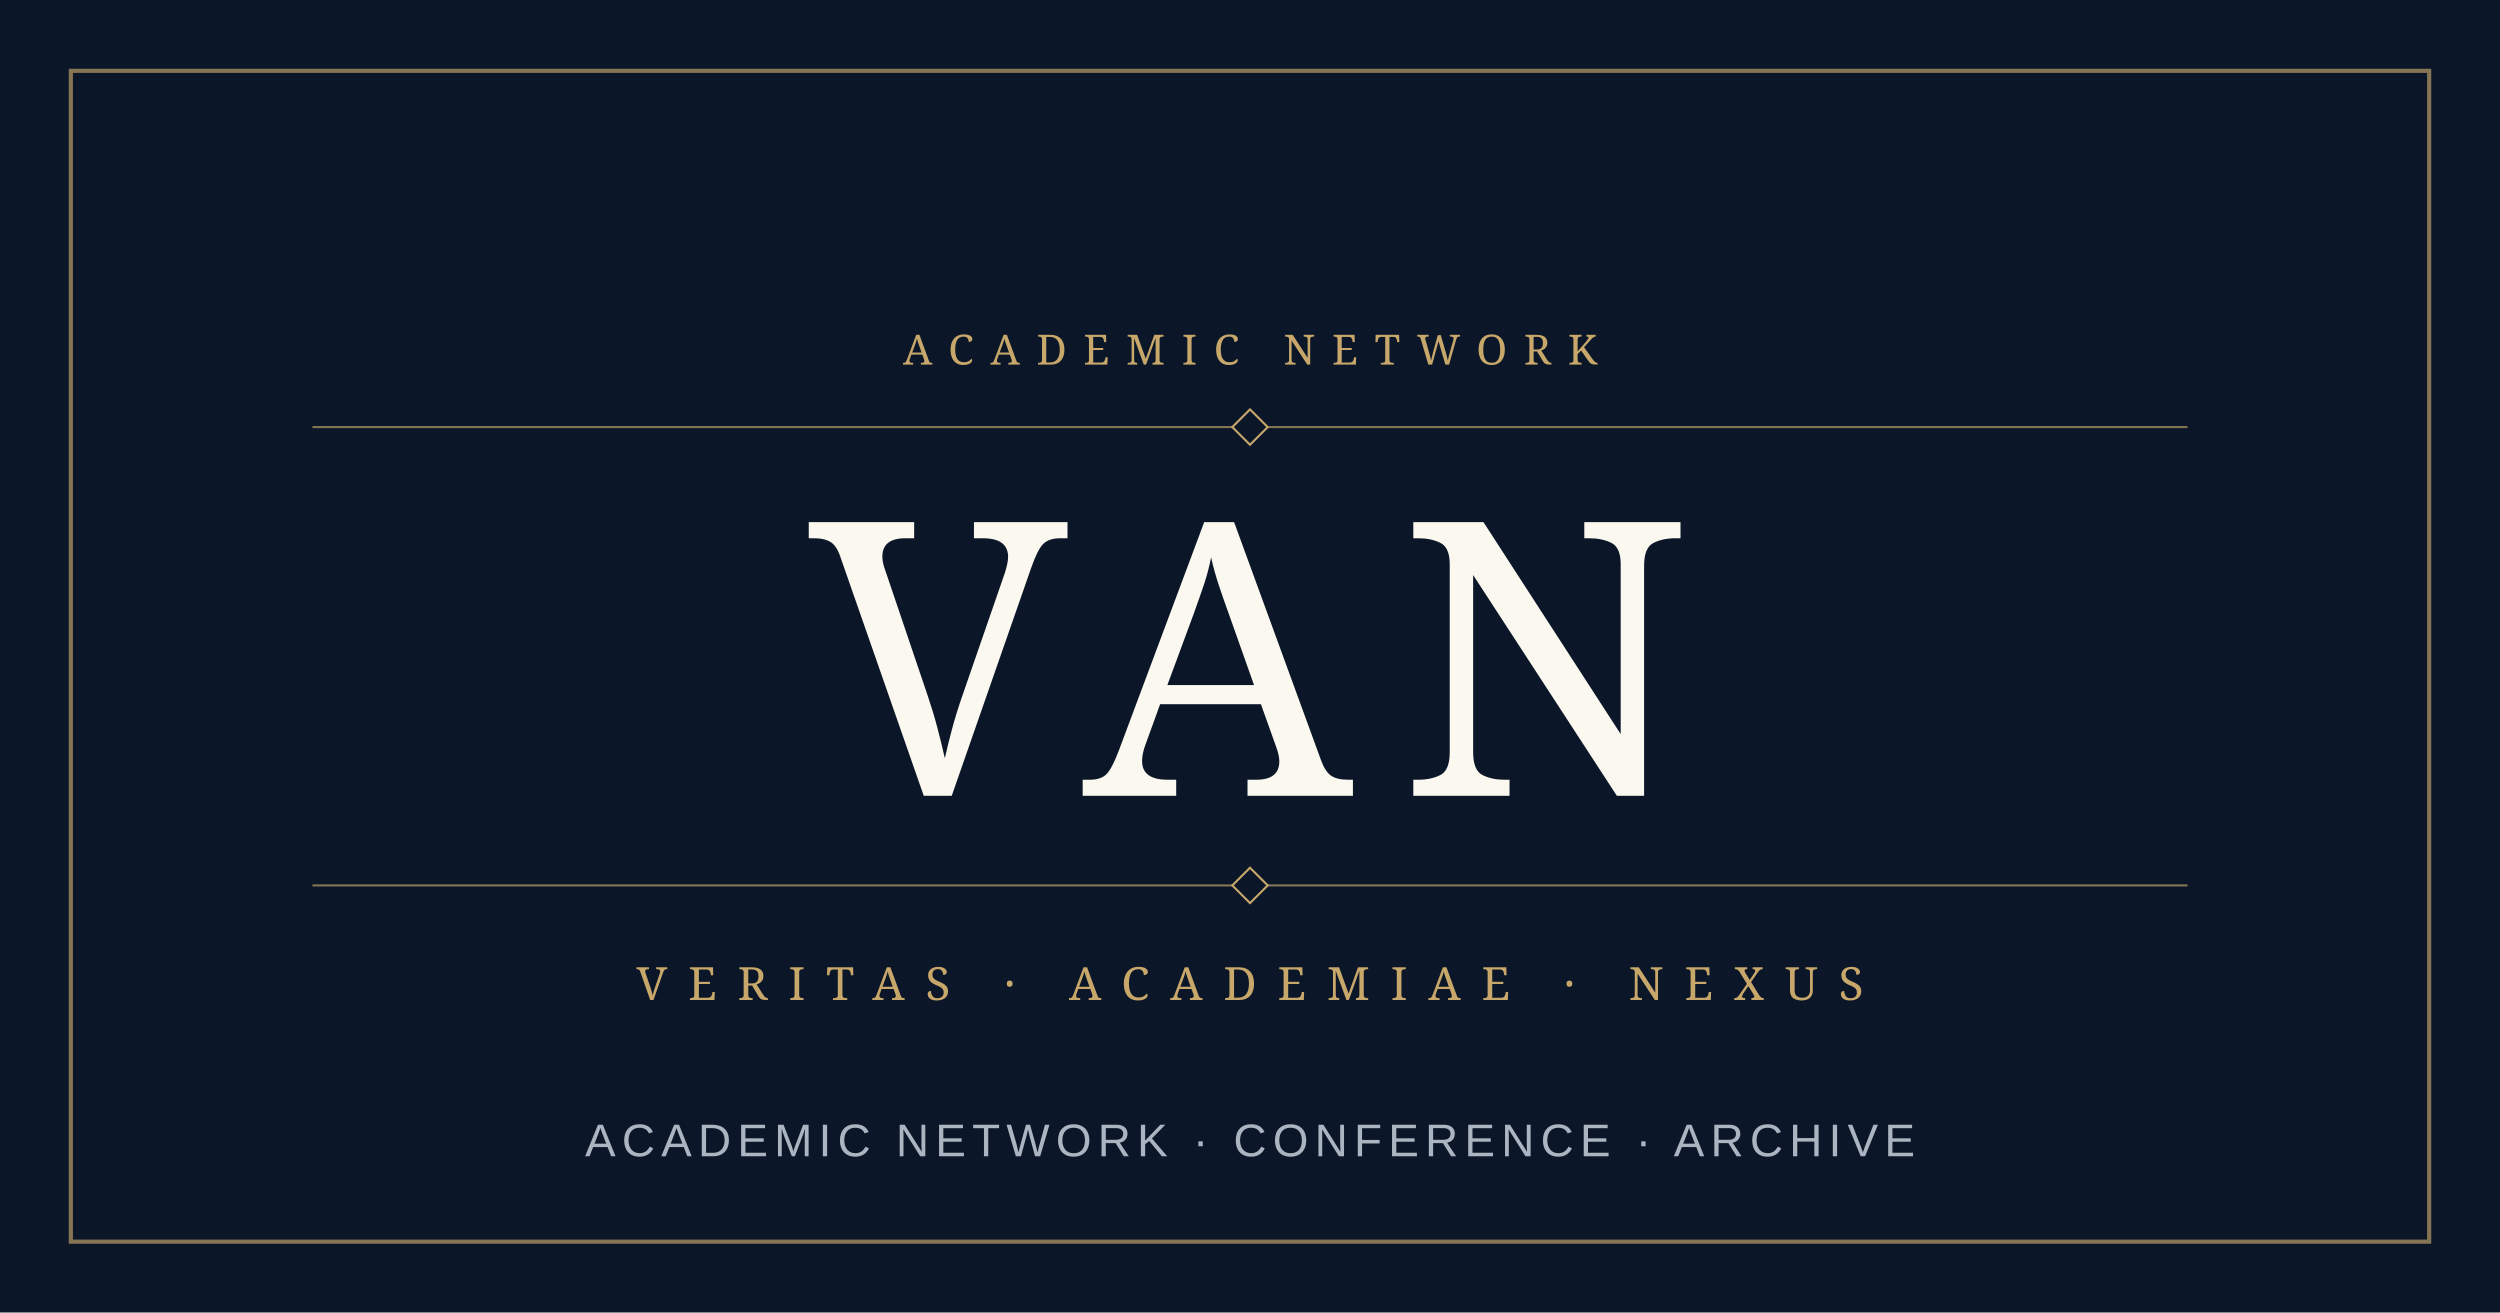
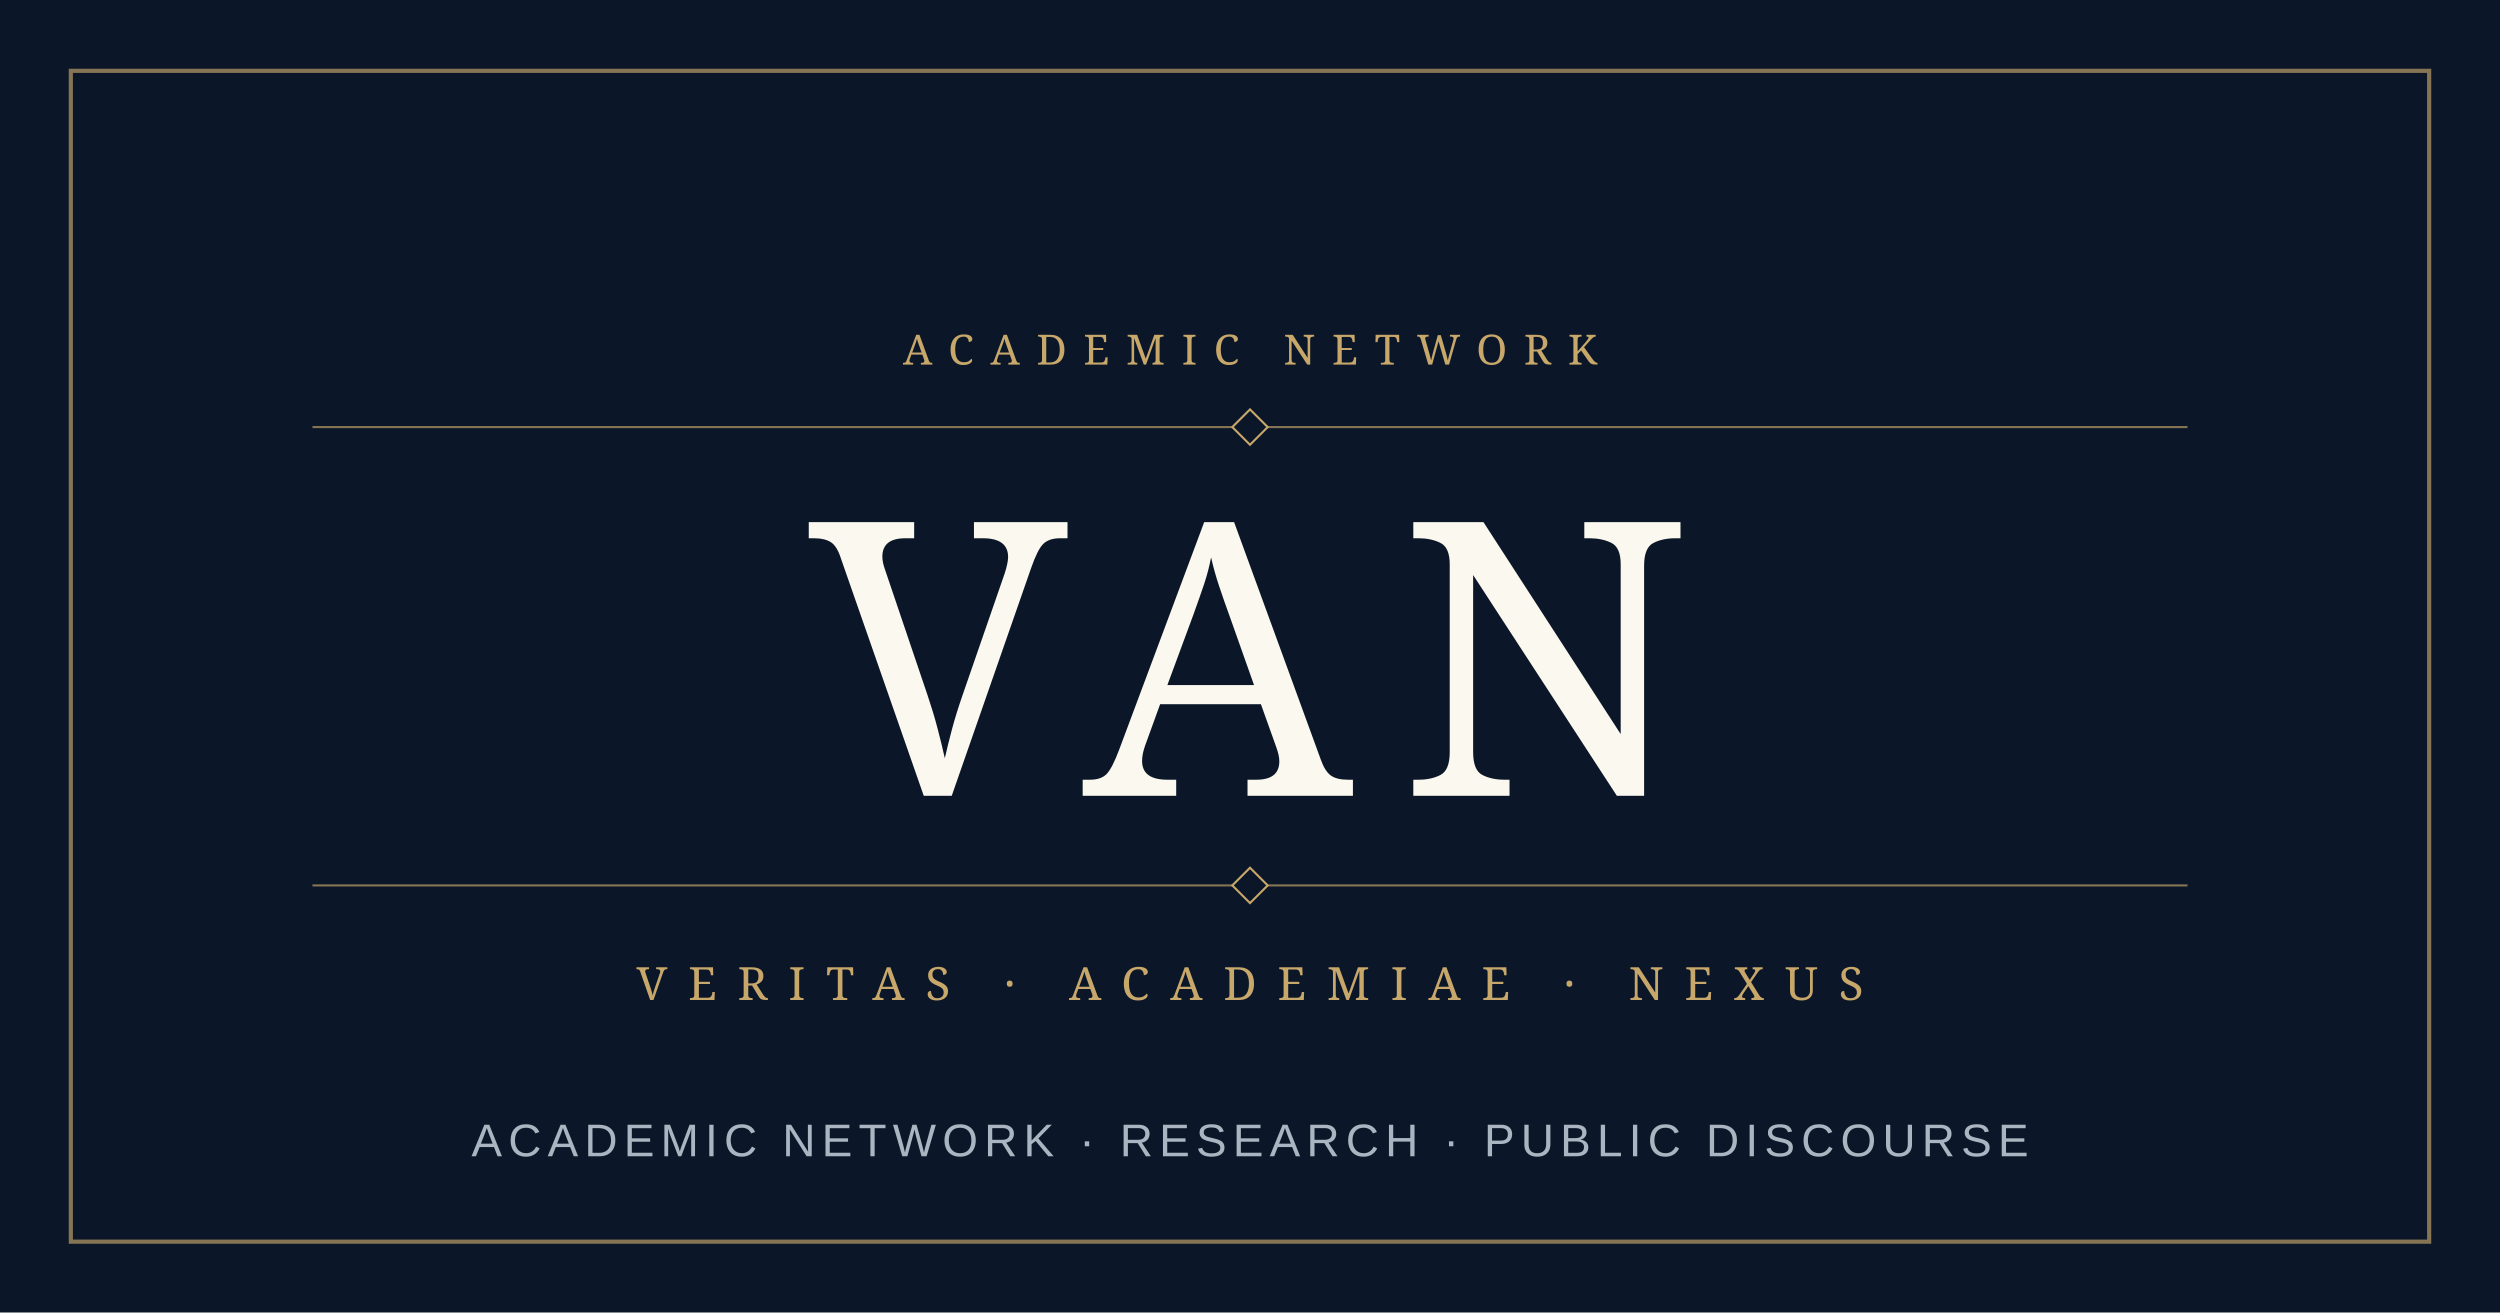
<svg xmlns="http://www.w3.org/2000/svg" width="1200" height="630" viewBox="0 0 1200 630">
  <rect width="1200" height="630" fill="#0b1728" />
  <rect x="34" y="34" width="1132" height="562" fill="none" stroke="#c8a76b" stroke-width="2" opacity=".65" />
  <path d="M150 205h900M150 425h900" stroke="#c8a76b" opacity=".65" />
  <rect x="594" y="199" width="12" height="12" fill="#0b1728" stroke="#c8a76b" transform="rotate(45 600 205)" />
  <rect x="594" y="419" width="12" height="12" fill="#0b1728" stroke="#c8a76b" transform="rotate(45 600 425)" />
  <text x="600" y="175" fill="#c8a76b" font-size="20" font-family="Georgia, serif" letter-spacing="8" text-anchor="middle">ACADEMIC NETWORK</text>
  <text x="600" y="382" fill="#fbf8ef" font-size="184" font-family="Georgia, serif" letter-spacing="22" text-anchor="middle">VAN</text>
  <text x="600" y="480" fill="#c8a76b" font-size="22" font-family="Georgia, serif" letter-spacing="10" text-anchor="middle">VERITAS · ACADEMIAE · NEXUS</text>
-   <text x="600" y="555" fill="#abb5c1" font-size="22" font-family="Arial, sans-serif" letter-spacing="3" text-anchor="middle">ACADEMIC NETWORK · CONFERENCE · ARCHIVE</text>
+   <text x="600" y="555" fill="#abb5c1" font-size="22" font-family="Arial, sans-serif" letter-spacing="3" text-anchor="middle">ACADEMIC NETWORK · RESEARCH · PUBLIC DISCOURSE</text>
</svg>
